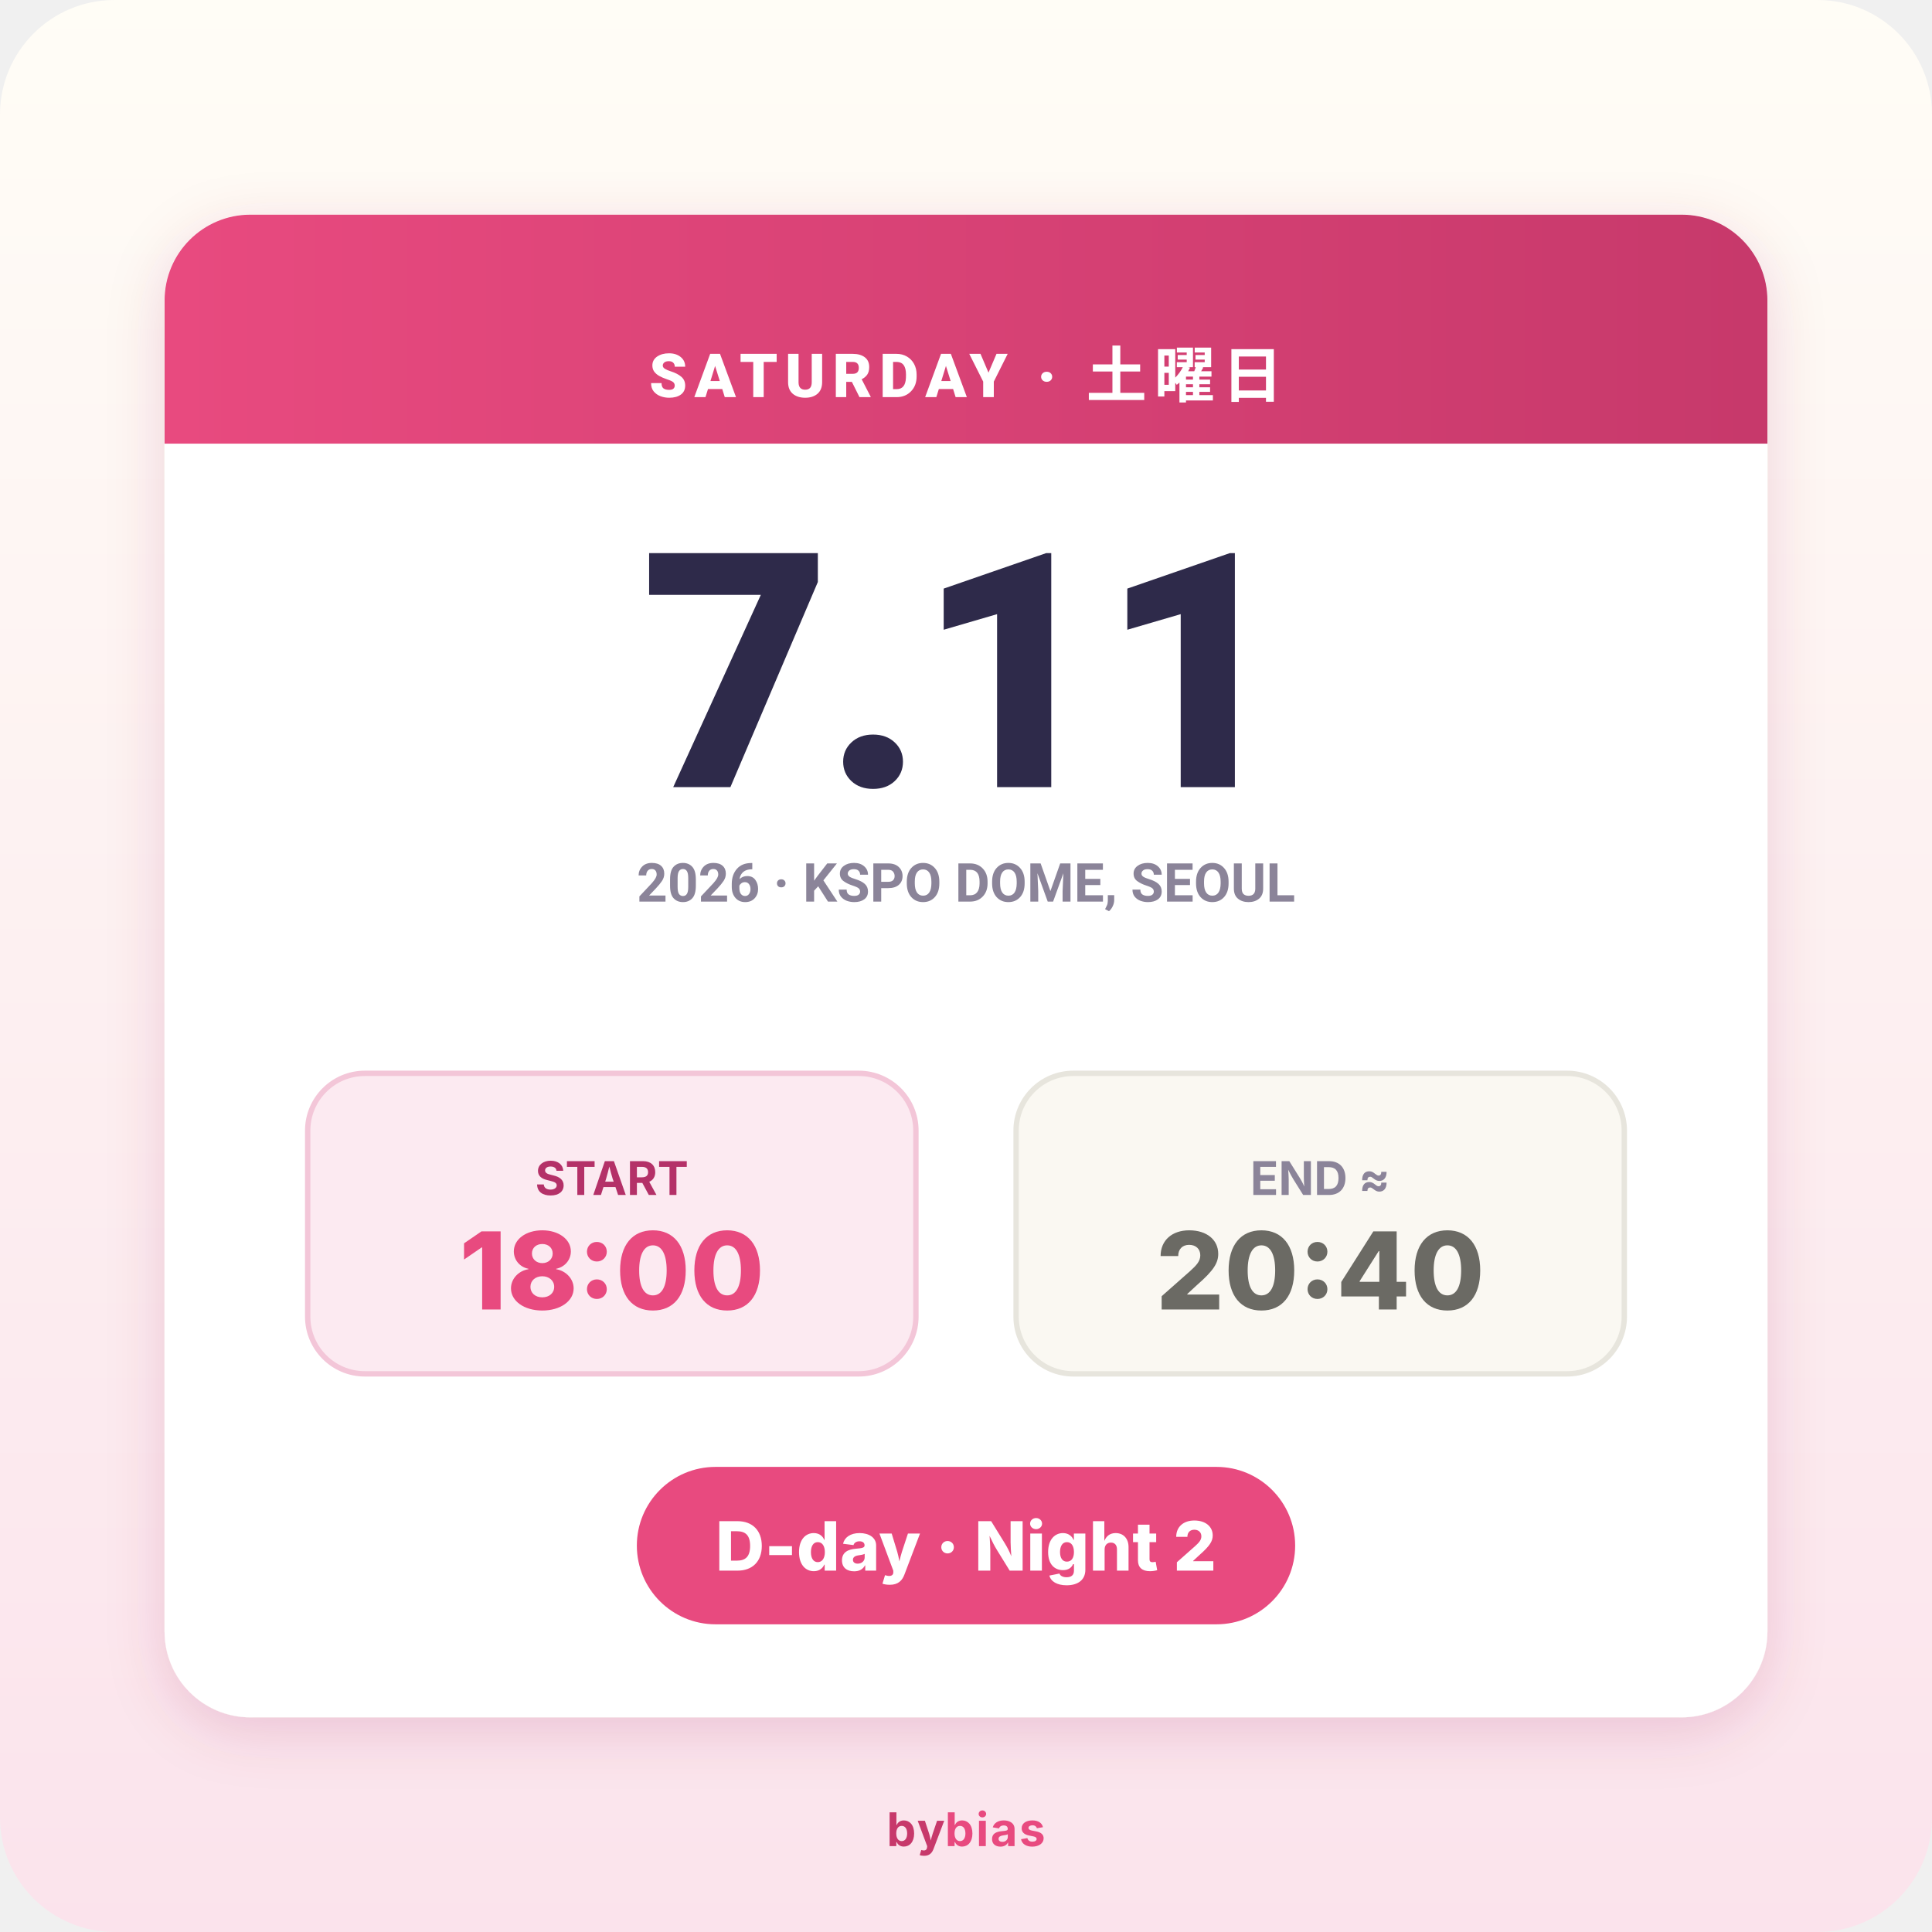
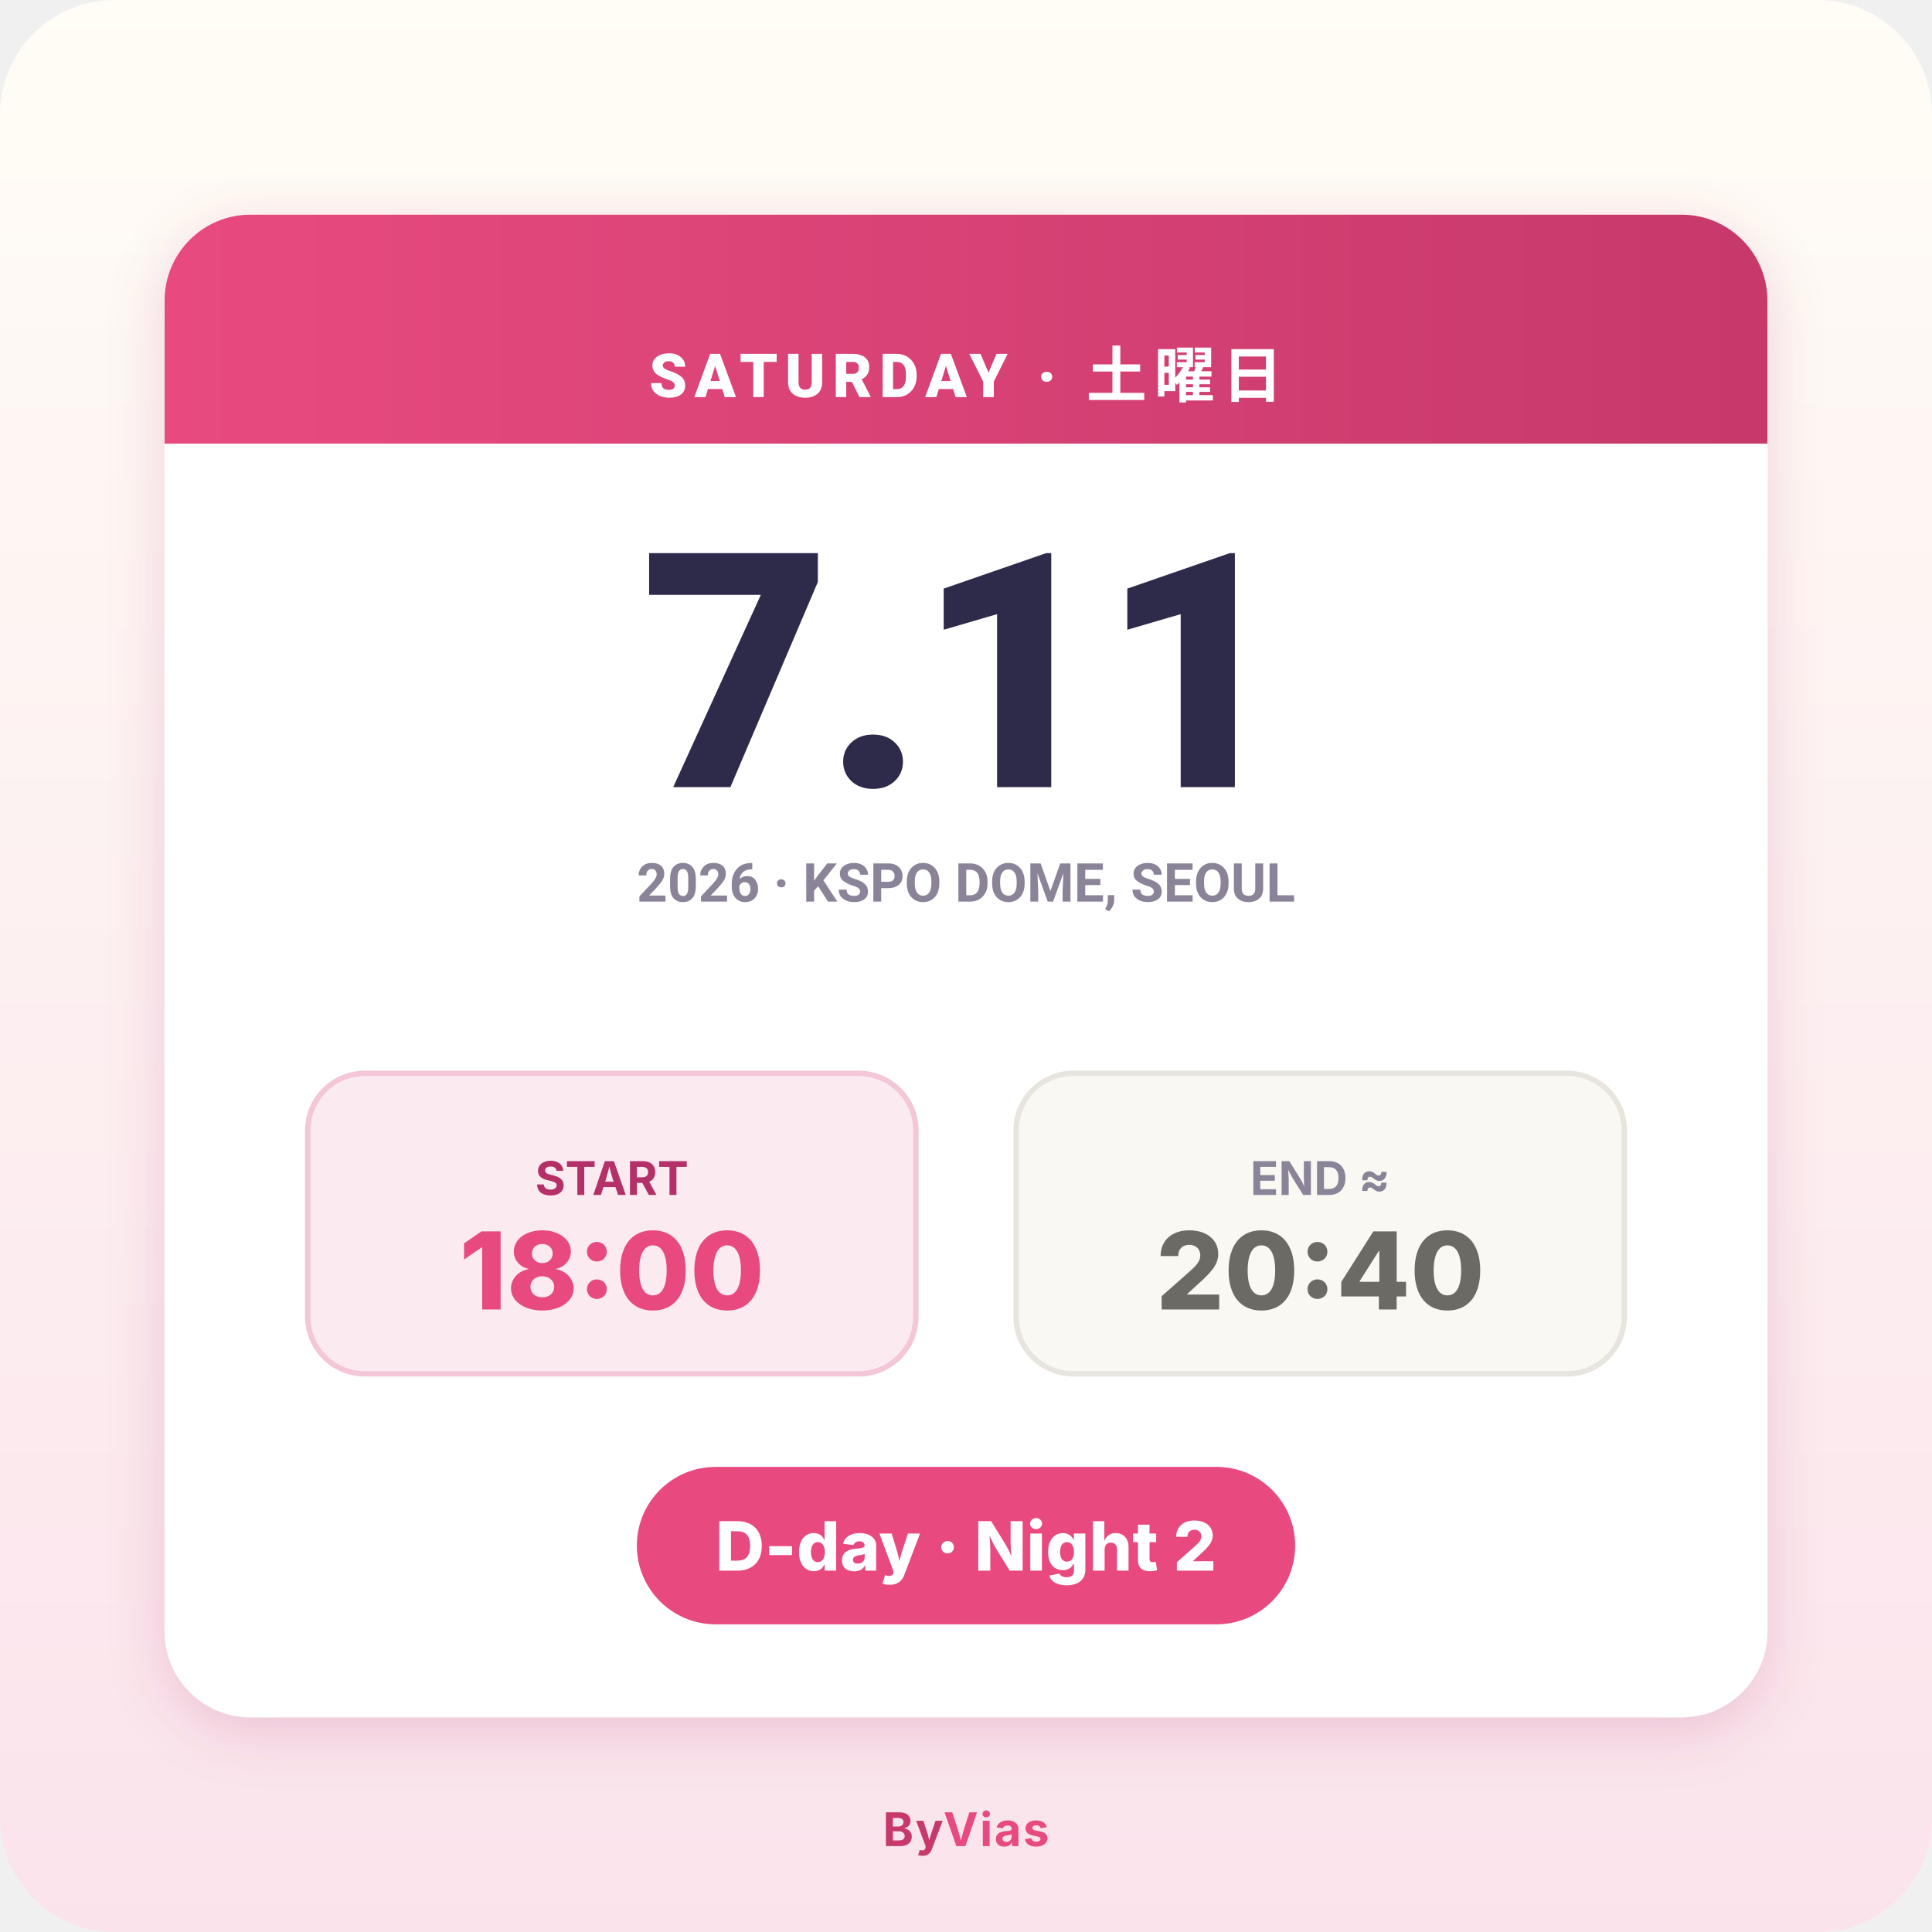
<svg xmlns="http://www.w3.org/2000/svg" viewBox="0 0 540 540" width="540" height="540" role="img" aria-label="Show date Saturday July 11">
  <defs>
    <linearGradient id="d2-bg" x1="0" y1="0" x2="0" y2="1">
      <stop offset="0" stop-color="#FFFDF6" />
      <stop offset="1" stop-color="#FBE3EC" />
    </linearGradient>
    <linearGradient id="d2-band" x1="0" y1="0" x2="1" y2="0">
      <stop offset="0" stop-color="#E84A7F" />
      <stop offset="1" stop-color="#C7396B" />
    </linearGradient>
    <filter id="d2-sh" x="-20%" y="-20%" width="140%" height="140%">
      <feDropShadow dx="0" dy="4" stdDeviation="8" flood-color="#9A1E50" flood-opacity="0.16" />
    </filter>
    <style>@media (prefers-color-scheme: dark){.svg-panel{fill:#1c1b22!important}.svg-card{fill:#262430!important}.svg-tx{fill:#d6d3cb!important}.svg-bigdate{fill:#4a4668!important}.svg-timecard{fill:#262430!important}}</style>
  </defs>
  <rect x="0" y="0" width="540" height="540" rx="32" fill="url(#d2-bg)" class="svg-panel" />
  <rect x="46" y="60" width="448" height="420" rx="24" fill="#fff" filter="url(#d2-sh)" class="svg-card" />
  <path d="M46 84 a24 24 0 0 1 24 -24 h400 a24 24 0 0 1 24 24 v40 h-448 Z" fill="url(#d2-band)" />
  <text x="270" y="111" text-anchor="middle" font-family="-apple-system,'Segoe UI',Roboto,sans-serif" font-size="17" font-weight="800" fill="#fff" letter-spacing="2">SATURDAY · 土曜日</text>
  <text x="270" y="220" text-anchor="middle" font-family="-apple-system,'Segoe UI',Roboto,sans-serif" font-size="92" font-weight="800" fill="#2E2A4A" letter-spacing="-2" class="svg-bigdate">7.11</text>
  <text x="270" y="252" text-anchor="middle" font-family="-apple-system,'Segoe UI',Roboto,sans-serif" font-size="15" font-weight="600" fill="#8B8499" class="svg-tx">2026 · KSPO DOME, SEOUL</text>
  <g transform="translate(0,300)">
    <rect x="86" y="0" width="170" height="84" rx="16" fill="#FCEAF1" stroke="#F3C6D8" stroke-width="1.5" class="svg-timecard" />
    <text x="171" y="34" text-anchor="middle" font-family="-apple-system,sans-serif" font-size="13" font-weight="700" fill="#B43168">START</text>
    <text x="171" y="66" text-anchor="middle" font-family="-apple-system,sans-serif" font-size="30" font-weight="800" fill="#E84A7F">18:00</text>
    <rect x="284" y="0" width="170" height="84" rx="16" fill="#FAF8F2" stroke="#E7E5DD" stroke-width="1.5" class="svg-timecard" />
    <text x="369" y="34" text-anchor="middle" font-family="-apple-system,sans-serif" font-size="13" font-weight="700" fill="#8B8499" class="svg-tx">END ≈</text>
    <text x="369" y="66" text-anchor="middle" font-family="-apple-system,sans-serif" font-size="30" font-weight="800" fill="#6B6A64" class="svg-tx">20:40</text>
  </g>
  <g transform="translate(270,432)">
    <rect x="-92" y="-22" width="184" height="44" rx="22" fill="#E84A7F" />
    <text x="0" y="7" text-anchor="middle" font-family="-apple-system,sans-serif" font-size="19" font-weight="800" fill="#fff">D-day · Night 2</text>
  </g>
-   <text x="270" y="516" text-anchor="middle" font-family="-apple-system,sans-serif" font-size="13" font-weight="700" fill="#C7396B" letter-spacing="0.5">by<tspan fill="#E84A7F">bias</tspan>
+   <text x="270" y="516" text-anchor="middle" font-family="-apple-system,sans-serif" font-size="13" font-weight="700" fill="#C7396B" letter-spacing="0.5">By<tspan fill="#E84A7F">Vias</tspan>
  </text>
</svg>
